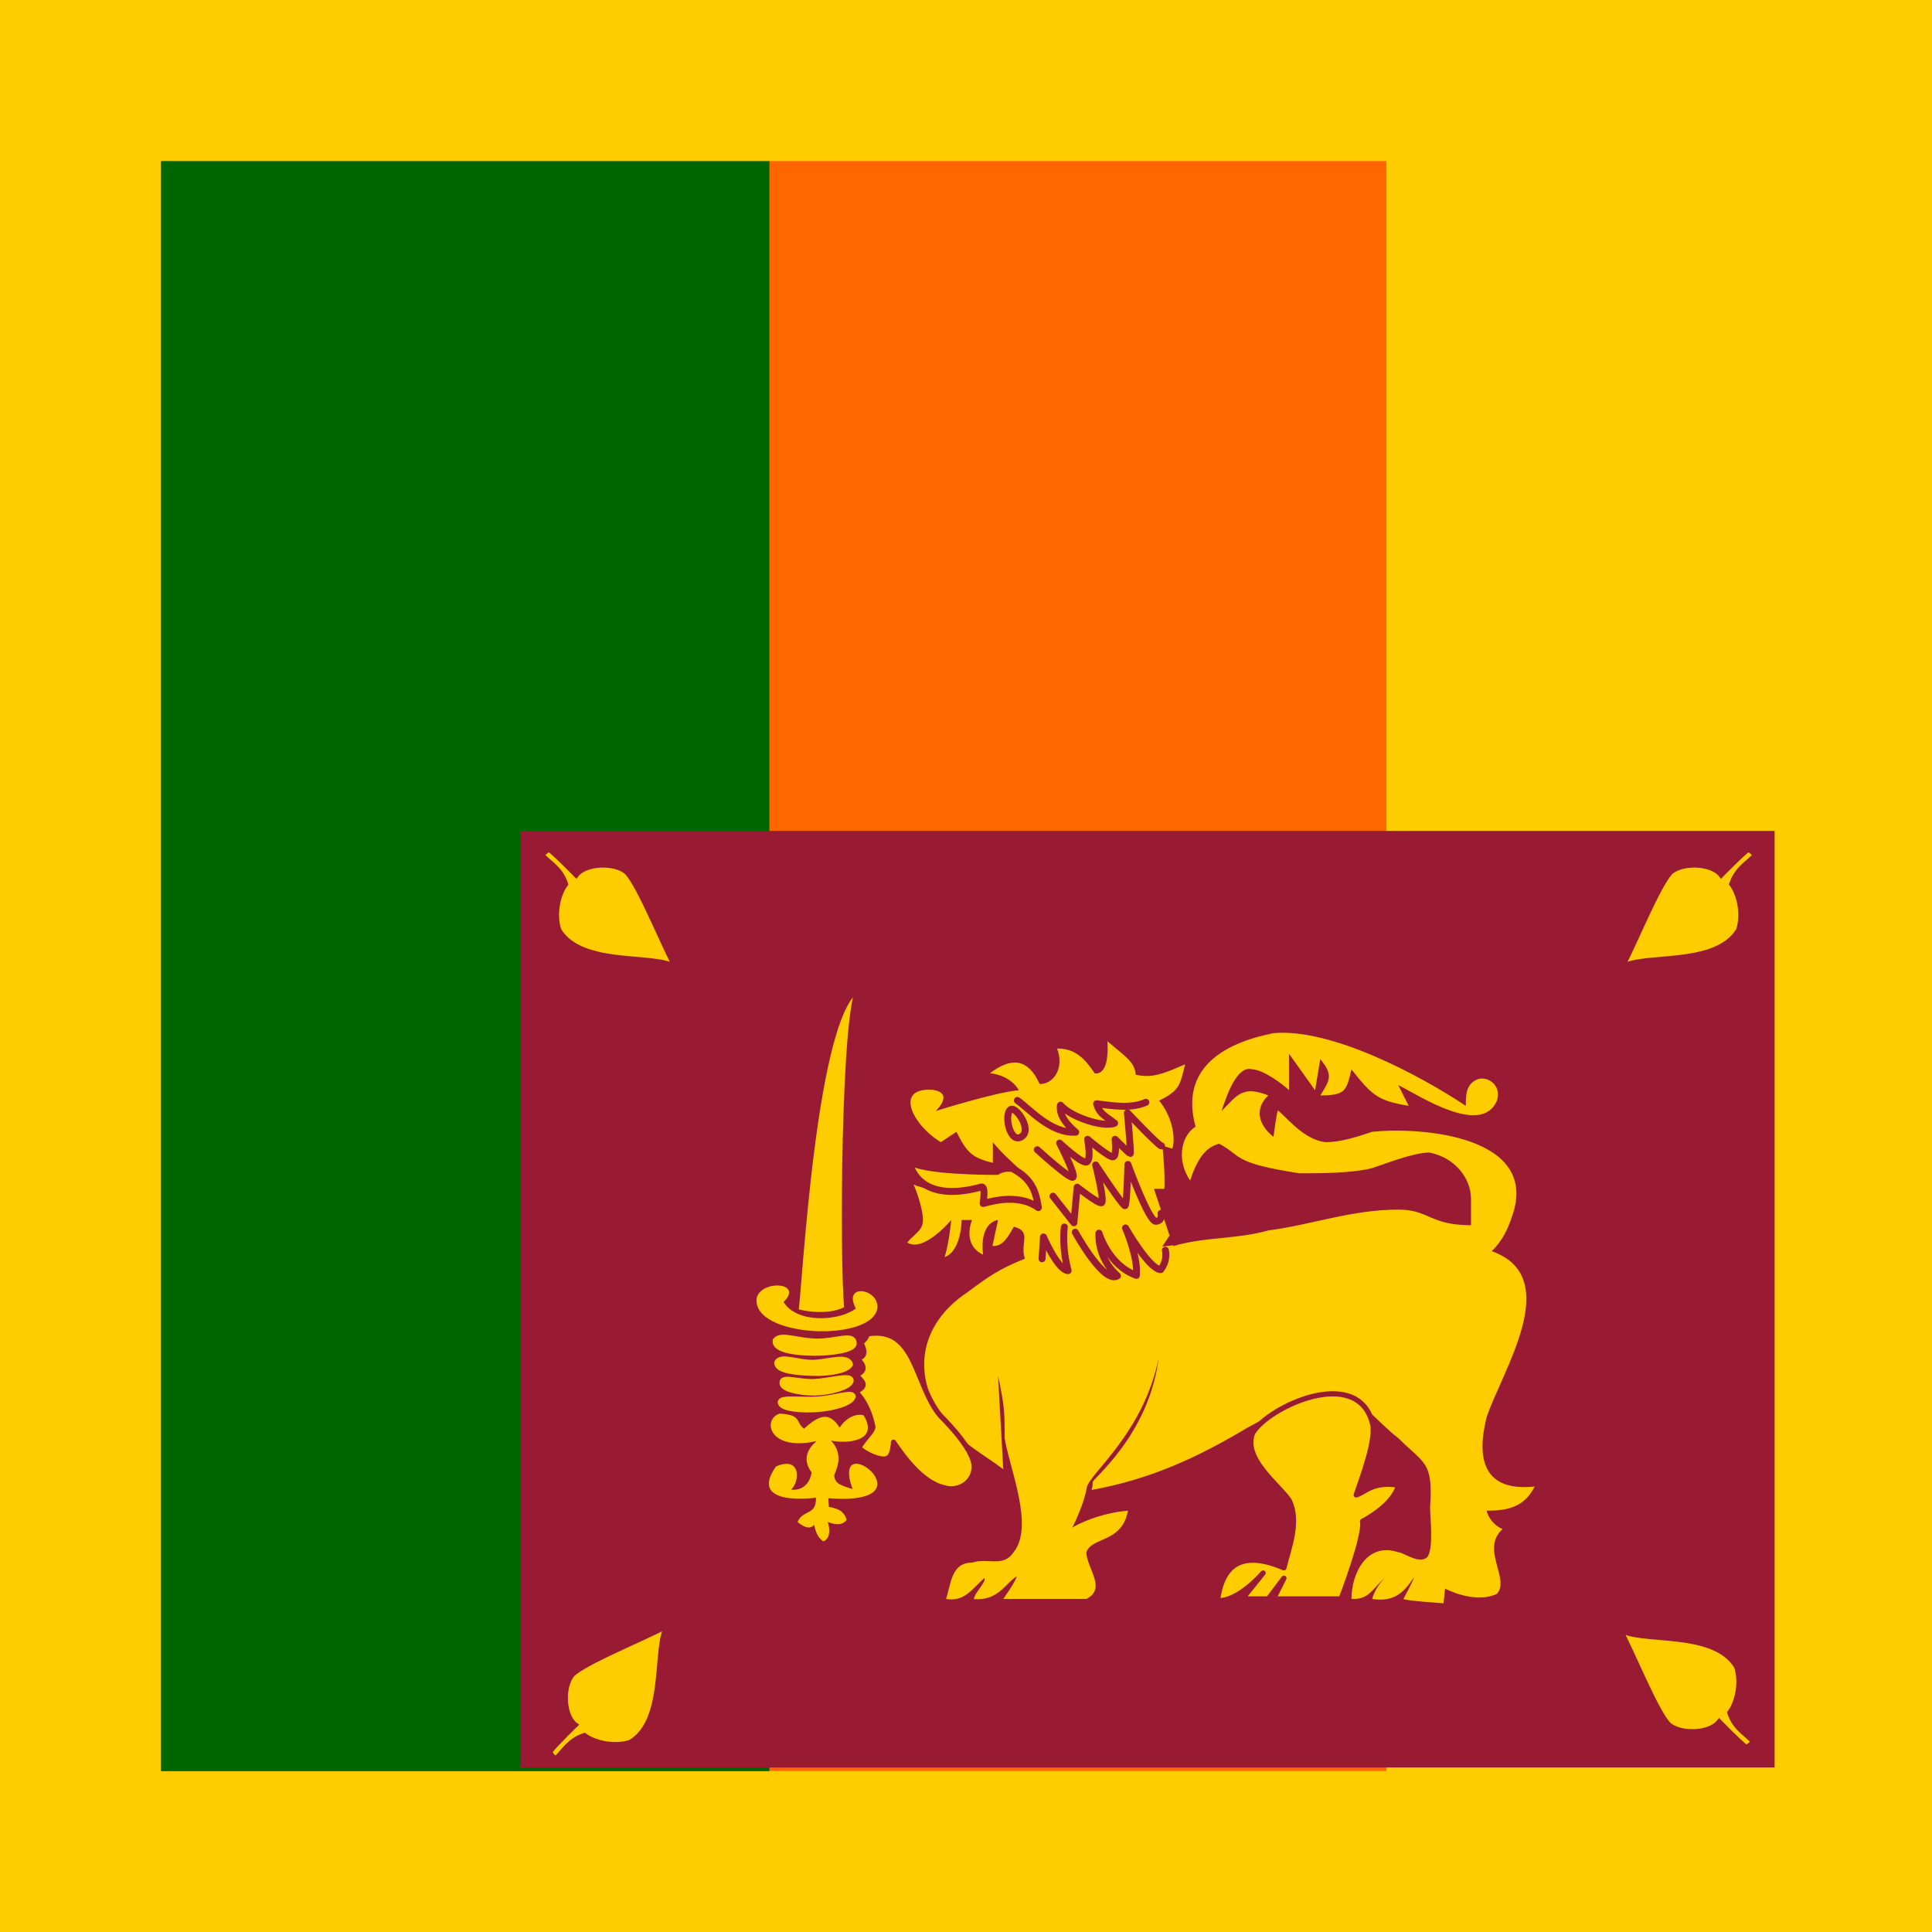
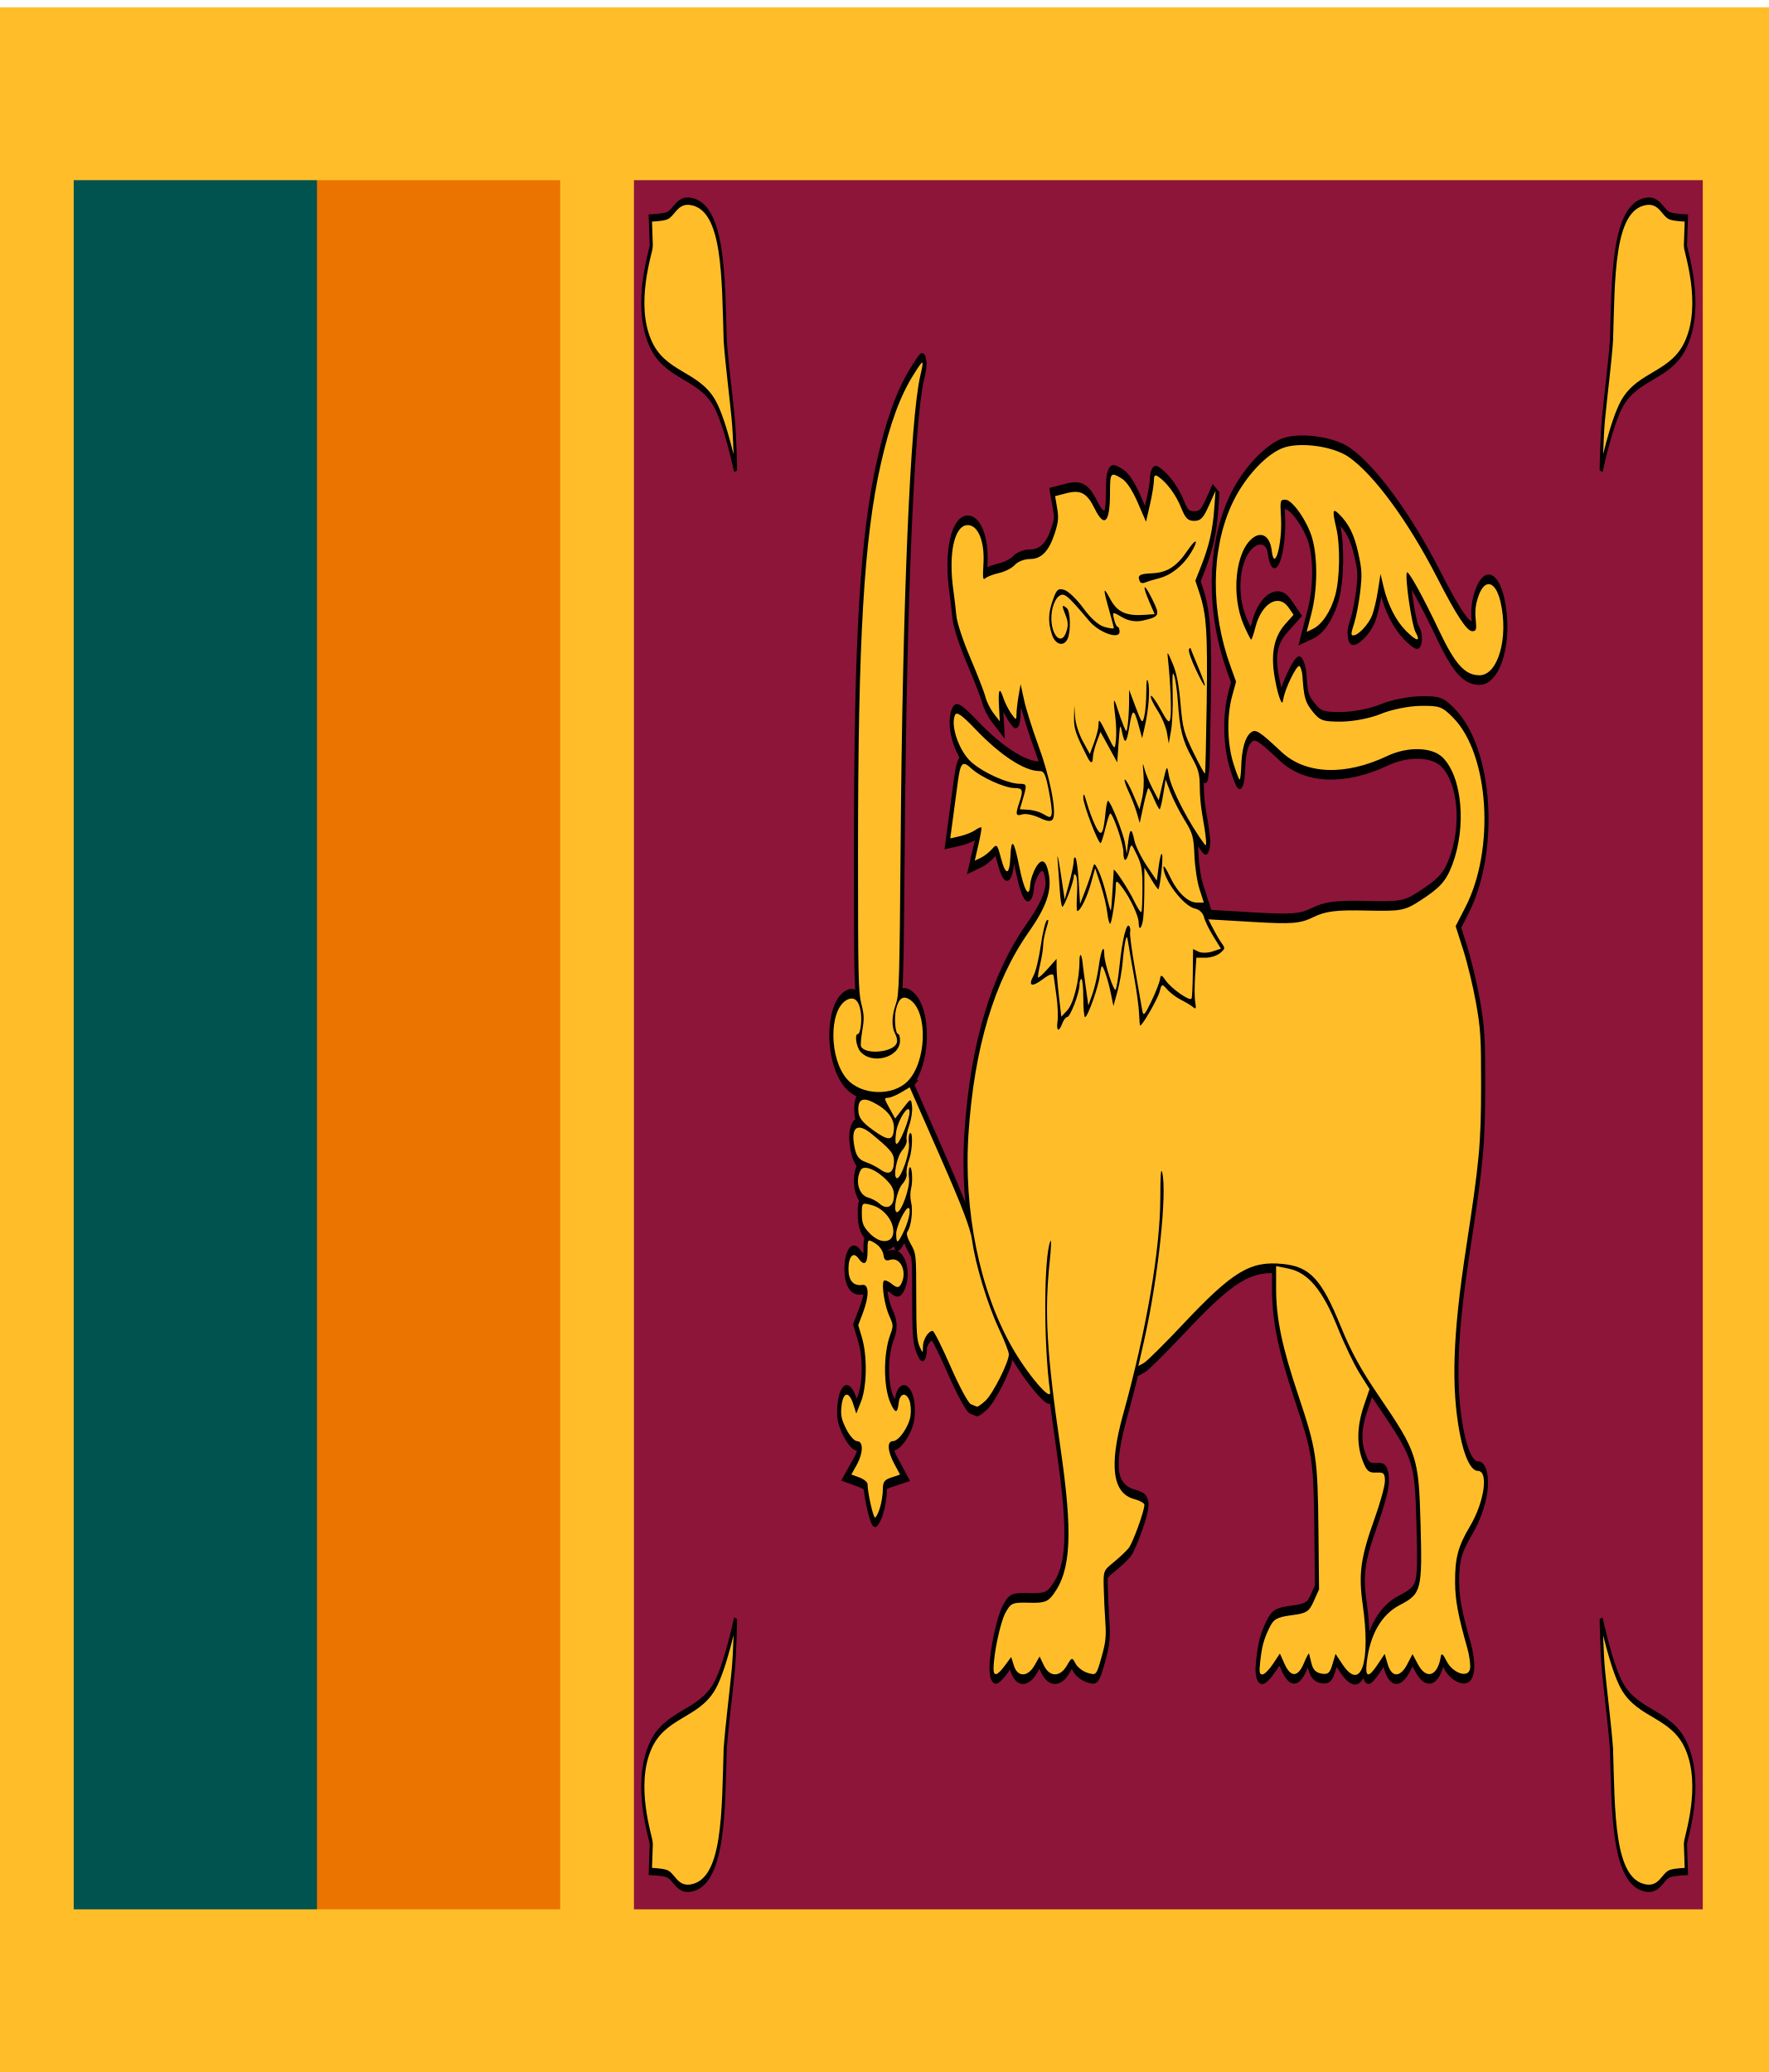
- <svg xmlns="http://www.w3.org/2000/svg" id="svg551" height="512" width="512" version="1.1">
-   <g id="flag">
-     <rect id="rect628" fill-rule="evenodd" height="512" width="512" y="0" x="0" stroke-width="1pt" fill="#fc0" />
-     <rect id="rect626" fill-rule="evenodd" height="426.63" width="163.63" y="42.685" x="203.76" stroke-width="1pt" fill="#f60" />
-     <rect id="rect625" fill-rule="evenodd" height="426.7" width="161.23" y="42.685" x="42.663" stroke-width="1pt" fill="#060" />
-     <g id="g8183" transform="matrix(.58168 0 0 .58168 -100.53 195.38)">
-       <rect id="rect627" fill-rule="evenodd" height="426.71" width="571.23" y="42.671" x="410.1" stroke-width="1pt" fill="#991b33" />
-       <g id="g602" fill="#fc0" transform="matrix(2.3701 0 0 2.3701 0 -.000076422)">
-         <path id="path579" stroke-linejoin="round" d="m267.94 101.34 3.555 0.091s-4.01 3.372-3.099 7.929c4.193-6.197 5.742-5.013 5.742-5.013-1.276 1.367-3.737 3.281-1.823 7.474 1.641-4.284 5.013-7.565 5.013-7.565s-0.912 4.739 1.093 9.114c1.458-4.375 3.919-8.111 3.919-8.111s-0.364 4.739 1.732 6.47c1.64-1.458 2.734-5.195 2.734-5.195s3.099 5.469 5.013 6.289c1.549-3.737 1.549-6.653 1.549-6.653s6.38 4.557 11.483 1.914c-4.557-1.64-6.106-5.468-6.106-5.468s8.294 3.645 11.848 2.005c-3.464-2.644-11.574-6.562-11.574-6.562s6.015 2.187 7.746 1.641c-0.82-1.185-3.463-2.643-3.463-2.643" fill-rule="evenodd" stroke="#991b33" stroke-linecap="round" stroke-width="1pt" />
-         <path id="selection_to_path#1" d="m317.72 56.88c10.99-1 27.97 7.98 36.97 13.97 0-2 0-3.99 1.99-4.99 2-1 5 1 4 3.99-3 6.98-14.99-1-18.98-2.99l2 3.99c-6-1-7-2-10.99-6.99-1 3.99-1 4.99-6 4.99 1.88-2.96 2.51-3.95 0-6.98l-1 5.98-4.99-6.98v6.98c-1-0.99-5-3.99-7-3.99-2.99-1-4.99 4.99-5.99 7.99 3-3 3.99-4.99 8.99-3-2.71 2.56-1.92 5.63 1 7.98 0 0 0.52-4.15 0.84-5.1 1.59 1.19 4.96 5.66 9.15 6.1 3 0 6-1 8.99-1.99 9.99-1 31.97 0.99 26.98 15.96-1 3-2 4.99-4 6.99 13.99 4.99 2 22.95-1 31.93-2 7.98-0.61 14.34 9.24 13.31-1.99 3.99-5.24 4.65-9.24 4.65 0 0 0.5 2.4 3.07 3.53-4.27 3.83 1.48 9.57-1.07 12.44-4.3 2.06-9.99-1-9.99-1l-0.28 2.83s-7.55-0.52-7.71-0.84c0 0 2.15-4.02 1.99-4.1-2 2.99-3.91 4.74-7.99 4.1 0 0 0.32-1.88 2.55-4.26-3.03 3.02-3.36 4.34-6.54 4.26 0-4.99 2.99-10.97 8.99-8.98 1 0 4.15 2.48 5.63 0.88 1.2-1.72 0.49-7.54 0.49-9.54 0.63-8.82-1.13-8.3-6.12-13.29-4-2.99-6.922-7.574-11.912-8.574-5-1-13.068 4.584-17.068 6.574-9.99 5.99-18.98 9.98-29.97 11.98 0 0 0.217-0.51 0.217-1.508 0-0.673 10.787-9.069 12.674-23.81-2.953 14.549-13.441 22.235-13.836 24.938-0.394 2.704-2.536 7.317-2.796 7.619 1.297-0.778 5.458-2.817 10.731-3.249-1.137 6.249-6.99 4.99-7.99 7.98 0 3 4 6.99 0 8.98h-15.98s2.459-3.404 2.576-4.342c-2.151 1.305-3.516 4.73-8.227 4.379 0.172-1.288 2.428-3.305 2.049-4.097-2.695 2.5-3.96 4.607-7.398 4.06 1-2.99 1-6.98 5-6.98 3-1 6 1 7.99-2 4-4.99-0.729-15.906-1.719-21.896 0-4.99 0.015-5.936-1.271-12.024l1 17.96c-4-3-8-4.99-11-8.98-6.99-8.98-4.99-18.96 4-24.95 4-2.99 6.16-4.55 11.16-6.54-1-3 1.42-5.21-2.12-6.14-1.06 1.85-2.1 3.87-4.12 3.7l1.08-4.99s-3.6 0.22-2.89 6.66c-4.14-1.99-2.11-6.66-2.11-6.66h-2s-0.01 5.94-3.27 7.14c0.88-2.79 1.27-7.14 1.27-7.14s-5.35 6.38-8.46 4.31c1.83-2.07 3.25-2.41 3-4.91-0.24-2.49-1.53-5.702-1.764-6.21 1.132 0.547 8.669 2.797 13.396 0.453-0.313 1.562-0.172 3.367-0.172 3.367 4.99-1 5.99-1 10.99 0.99-1-6.98-5-7.98-8.99-12.97v3.99c-4-0.99-5-1.99-7-5.98l-2.99 1.99c-5.27-3.11-9.16-10.49-1.68-10.06 4.46 0.56 0.68 4.08 0.68 4.08s11.44-3.6 15.98-4c0 0-1.32-2.79-5.54-3.27 3.5-2.63 7.02-3.48 9.54 2.06 2.51 0.14 4.85-2.88 3.36-6.8 3.71-0.06 5.54 2.29 7.23 4.76 1.38 0.25 2.77-1.2 2.44-6.16 3.5 2.99 5.22 3.91 5.45 6.43 2.98 0.66 5-0.01 9.49-2.01-0.99 4-0.99 4.99-4.99 6.99 2.82 3.485 3.117 7.691 2.526 9.22-0.979-0.284-1.223-0.348-1.918-0.538 0.217 1.542 0.53 5.783 0.392 8.278h-2s3 8.98 3 8.98l-2 3c6.99-3 13.99-2 20.98-3.99 7.99-1 15.99-4 24.98-4 5.99 0 5.99 3 13.99 3v-4.99c0-3.99-3-7.98-8-8.98-2.99 0-7.99 1.99-10.99 2.99-3.99 1-9.99 1-13.99 1-12.98-2-10.91-3.26-15.44-5.69-2.71 0.72-4.23 3.02-5.58 7.08-2.51-3.68-1.95-8.38 1.04-10.37-2.99-10.98 5-15.97 14.99-17.96z" />
-         <path id="selection_to_path" stroke-linejoin="round" d="m320.72 146.69c-2-3-9-7.99-7-12.98 3-4.99 19.99-12.97 22.98-1.99 1 2.99-2.082 10.927-3.082 13.927 1.513-0.389 3.195-2.713 8.119-1.871-0.917 3.92-6.907 6.943-6.907 6.943 0.608 2.652-4.12 14.921-4.12 14.921h-12.99l2-3.99-3 3.99h-5l4-4.99s-4.731 5.542-8.763 5.321c1-7.98 5.763-9.311 12.763-6.311 1-3.99 2.99-8.98 1-12.97z" stroke="#991b33" />
-         <path id="path577" d="m267.22 71.542c-1.347 0.829-0.247 6.31 1.822 5.377 2.579-1.163-0.799-6.007-1.822-5.377z" fill-rule="evenodd" stroke="#991b33" stroke-width="1pt" />
-         <path id="path578" stroke-linejoin="round" d="m268.49 69.811c2.461 1.732 6.38 6.38 11.21 6.106-3.646-3.008-2.916-5.195-2.916-5.195 1.914 2.278 8.293 4.375 10.389 3.463-2.46-1.823-2.916-2.005-3.463-3.736 2.917 0.365 6.562 1.003 9.478-0.273" fill-rule="evenodd" stroke="#991b33" stroke-linecap="round" stroke-width="1pt" />
-         <path id="path580" stroke-linejoin="round" d="m273.23 100.25 0.273-4.192s2.734 6.379 4.739 6.47c-1.276-4.647-0.729-8.384-0.729-8.384" fill-rule="evenodd" stroke="#991b33" stroke-linecap="round" stroke-width="1pt" />
-         <path id="path581" stroke-linejoin="round" d="m279.61 95.147s5.468 10.025 8.111 8.385c-4.01-3.555-3.554-8.203-3.554-8.203s1.823 6.197 7.2 8.111c0.364-3.463-2.096-9.114-2.096-9.114s4.465 7.838 6.744 8.02c1.458-1.822 0.911-3.736 0.911-3.736" fill-rule="evenodd" stroke="#991b33" stroke-linecap="round" stroke-width="1pt" />
-         <path id="path582" stroke-linejoin="round" d="m275.33 88.221 4.01 5.104 0.638-6.835s3.919 3.099 4.648 3.007-1.094-7.291-1.094-7.291 5.286 8.02 5.651 7.838c0.364-0.182 0.546-7.929 0.546-7.929s4.011 11.028 5.378 10.937c1.367-0.091 1.002-1.549 1.002-1.549" fill-rule="evenodd" stroke="#991b33" stroke-linecap="round" stroke-width="1pt" />
-         <path id="path583" stroke-linejoin="round" d="m272.32 79.289s6.197 5.651 6.835 5.286c0.638-0.365-2.551-6.562-2.551-6.562s3.554 3.372 4.921 3.646 0.456-4.375 0.456-4.375 4.192 3.554 4.921 3.372 0.365-3.372 0.365-3.372 2.734 2.734 2.916 2.734-0.547-7.838-0.547-7.838 6.107 6.471 6.562 6.38" fill-rule="evenodd" stroke="#991b33" stroke-linecap="round" stroke-width="1pt" />
-         <path id="path584" stroke-linejoin="round" d="m247.53 81.294c0.273 0.456 1.288 8.515 13.774 5.234 1.185-0.638 0.664 2.252 0.612 3.099 0.547-0.091 6.498-2.213 10.599 0.794-0.482-3.333-1.381-5.572-4.935-7.486-1.731-0.364-2.995 0.521-2.995 0.521s-15.05 0.117-17.055-2.161z" fill-rule="evenodd" stroke="#991b33" stroke-linecap="round" stroke-width="1pt" />
-         <path id="selection_to_path#2" stroke-linejoin="round" d="m240.72 132.61c-0.207 0.933-0.86 1.202-2.725 3.897 0.829 1.14 4.643 2.922 5.679 1.99 0.933-0.519 1-2.99 1-2.99 2 2.99 5.518 7.705 9.518 8.705 2.99 1 5.99-1 5.99-3.99s-4.518-7.819-6.508-9.809c-5-5.99-4.559-17.303-14.011-15.729-0.049 0.086-0.427 1.373-1.333 1.603 0.759 1.453 1.185 2.681-0.632 3.138 1.413 1.388 1.635 2.396-0.181 3.093 1.099 1.474 2.386 2.015-0.144 3.276 2.647 2.58 3.217 6.376 3.347 6.816" stroke="#991b33" stroke-linecap="round" />
-         <path id="path585" d="m238.26 48.041c-3.005 4.353-3.317 52.233-2.384 61.871-3.005 1.969-8.601 1.14-10.156 0.518 0.726-3.42 3.316-58.969 12.54-62.389z" fill-rule="evenodd" stroke="#991b33" stroke-width="1pt" />
-         <path id="path586" d="m229.76 146.18s-13.266 1.865-7.67-6.01c4.768-2.073 4.664 2.798 2.902 4.456 2.177 0.242 3.628-1.175 3.938-3.317-2.694-3.627 1.14-6.011 0.933-6.011-9.223 2.073-10.467-4.249-7.047-5.285 4.319 0.241 2.937 1.623 4.664 2.902 3.109-2.867 4.975-3.143 6.84-0.207 1.865-2.902 4.56-2.591 4.663-2.28 3.006 5.077-3.627 5.388-6.321 4.766 2.28 2.488 1.347 4.871 0.621 6.634 0.069 1.727 1.383 2.003 3.524 2.694-4.559-12.575 16.064 3.35-4.664 1.762 0.035 0.552 0.07 1.105 0.104 1.658 1.693 0.311 2.867 0.725 3.419 2.487-0.724 0.967-1.864 1.105-3.626 0.415 0 0 1.036 2.902-0.829 3.731-1.555-0.933-1.762-3.213-1.762-3.213-0.864 1.071-2.142 0.379-3.213-0.518 0.968-2.384 3.697-1.245 3.524-4.664z" fill-rule="evenodd" />
-         <path id="path587" d="m218.36 107.84c0.794-3.594 9.154-3.145 5.182 0.725 2.659 4.249 10.812 3.628 13.887 1.244-2.592-4.941 4.457-3.87 4.146-0.104-0.864 6.666-24.113 5.769-23.215-1.865z" fill-rule="evenodd" />
-         <path id="path592" d="m384.27 171.44c2.49 4.66 6.911 15.702 9.36 18.34 2.295 2.052 8.01 1.81 9.77-0.51 0 0 3.66 3.77 5.14 4.91 0.88-0.3 1.42-1.14 1.42-1.14-1.49-1.62-3.52-2.53-4.52-5.53 1.49-1.99 2.31-5.86 1.31-8.86-4.37-7.32-18.91-4.43-22.48-7.21z" stroke="#991b33" />
-         <path id="path593" d="m202.8 44.287c-2.49-4.66-6.911-15.702-9.36-18.34-2.295-2.052-8.01-1.81-9.77 0.51 0 0-3.66-3.77-5.14-4.91-0.88 0.3-1.42 1.14-1.42 1.14 1.49 1.62 3.52 2.53 4.52 5.53-1.49 1.99-2.31 5.86-1.31 8.86 4.37 7.32 18.91 4.43 22.48 7.21z" stroke="#991b33" />
-         <path id="path594" d="m201.32 170.73c-4.66 2.49-15.702 6.911-18.34 9.36-2.052 2.295-1.81 8.01 0.51 9.77 0 0-3.77 3.66-4.91 5.14 0.3 0.88 1.14 1.42 1.14 1.42 1.62-1.49 2.53-3.52 5.53-4.52 1.99 1.49 5.86 2.31 8.86 1.31 7.32-4.37 4.43-18.91 7.21-22.48z" stroke="#991b33" />
-         <path id="path595" d="m384.65 44.286c2.49-4.66 6.911-15.702 9.36-18.34 2.295-2.052 8.01-1.81 9.77 0.51 0 0 3.66-3.77 5.14-4.91 0.88 0.3 1.42 1.14 1.42 1.14-1.49 1.62-3.52 2.53-4.52 5.53 1.49 1.99 2.31 5.86 1.31 8.86-4.37 7.32-18.91 4.43-22.48 7.21z" stroke="#991b33" />
-         <path id="path596" stroke-linejoin="round" d="m222.1 116.03c-0.196 1.518 3.427 2.179 7.141 2.197 3.714 0.019 7.521-0.605 7.692-1.658 0.049-1.885-3.243-0.282-6.988-0.313-3.745-0.03-6.866-1.499-7.845-0.226z" fill-rule="evenodd" stroke="#fc0" stroke-width="1pt" />
-         <path id="path597" stroke-linejoin="round" d="m222.4 120.24c0.048 1.42 3.647 1.762 6.829 1.86 3.183 0.098 6.389-0.538 6.976-1.566-0.564-1.616-4.1-0.269-6.977-0.196-2.876 0.074-6.07-1.42-6.828-0.098z" fill-rule="evenodd" stroke="#fc0" stroke-width="1pt" />
-         <path id="path598" stroke-linejoin="round" d="m223.43 124.01c-0.245 1.077 2.925 1.848 5.844 1.866s7.056-1.108 7.08-2.258c-0.171-0.905-4.259 0.318-7.006 0.41-2.748 0.092-5.918-0.997-5.918-0.018z" fill-rule="evenodd" stroke="#fc0" stroke-width="1pt" />
-         <path id="path599" stroke-linejoin="round" d="m223.08 127.88c0.245 1.052 3.844 1.408 7.007 1.169 3.164-0.238 6.382-1.218 6.651-2.344-0.146-0.71-3.781 0.551-6.792 0.704s-6.915-0.362-6.866 0.471z" fill-rule="evenodd" stroke="#fc0" stroke-width="1pt" />
-       </g>
+ <svg xmlns="http://www.w3.org/2000/svg" xmlns:xlink="http://www.w3.org/1999/xlink" width="512" height="600" id="svg2" version="1.1">
+   <defs id="defs60" />
+   <g id="g3393" transform="matrix(0.4268271,0,0,1.001448,0,2.097902)">
+     <g id="g3390">
+       <rect width="1200" height="600" id="rect4" x="0" y="0" style="fill:#ffbe29" />
+     </g>
+     <path style="fill:#eb7400" id="path6" d="m 50,300 165,-250 165,0 0,500 -165,0 z" />
+     <rect style="fill:#00534e" id="rect8" y="50" x="50" height="500" width="165" />
+     <rect style="fill:#8d153a" id="rect10" y="50" x="430" height="500" width="725" />
+     <path style="fill:#ffbe29;stroke:#000000;stroke-width:2.126" d="m 1086.1,466.06 c 0,0 6.798,13.841 14.309,19.48 11.128,8.356 33.945,7.752 43.629,17.5 11.604,11.495 -0.9,26.682 -0.796,28 l 0.636,8.021 c 0,0 -7.824,0.094 -11.119,0.608 -4.954,0.772 -6.886,4.803 -16.109,4.205 -23.189,-1.505 -22.254,-22.397 -23.566,-40.25 -1.165,-6.798 -3.859,-15.662 -5.391,-22.458 -1.313,-5.828 -1.593,-15.105 -1.593,-15.105 z" id="leaf" />
+     <use height="100%" width="100%" y="0" x="0" id="use13" transform="matrix(-1,0,0,1,1585,0)" xlink:href="#leaf" />
+     <use height="100%" width="100%" y="0" x="0" id="use15" transform="matrix(1,0,0,-1,0,600)" xlink:href="#leaf" />
+     <use height="100%" width="100%" y="0" x="0" id="use17" transform="matrix(-1,0,0,-1,1585,600)" xlink:href="#leaf" />
+     <use height="100%" width="100%" y="0" x="0" style="stroke:#000000;stroke-width:5.56" id="use19" xlink:href="#lion" />
+     <g style="fill:#ffbe29" id="lion">
+       <path id="path22" d="m 681.54,479.56 4.359,-2.517 1.865,2.522 c 2.485,3.36 9.36,3.321 13.921,-0.077 l 3.488,-2.599 2.921,2.599 c 3.84,3.417 11.012,3.421 15.591,0.012 3.206,-2.388 3.653,-2.436 5.773,-0.619 1.264,1.083 4.97,2.316 8.237,2.74 5.883,0.764 5.972,0.722 9.414,-4.442 2.883,-4.324 3.333,-6.075 2.646,-10.269 -0.456,-2.781 -0.947,-7.256 -1.091,-9.945 -0.261,-4.869 -0.233,-4.9 6.86,-7.37 3.917,-1.364 8.451,-3.193 10.076,-4.065 2.833,-1.52 10.643,-10.699 10.643,-12.508 0,-0.479 -3.051,-1.214 -6.78,-1.632 -14.833,-1.664 -17.345,-9.629 -7.702,-24.423 15.725,-24.128 25.215,-47.625 25.278,-62.593 0.029,-6.691 0.409,-8.937 1.269,-7.482 3.514,5.946 -2.781,30.877 -12.316,48.78 l -3.839,7.209 3.663,-0.843 c 2.015,-0.464 13.861,-5.462 26.325,-11.107 34.115,-15.451 45.833,-18.479 67.911,-17.549 18.497,0.779 26.374,4.393 39.434,18.09 6.918,7.256 13.583,12.449 25.775,20.08 25.975,16.259 27.058,17.667 28.293,36.788 1.252,19.373 0.629,20.424 -14.024,23.661 -12.524,2.767 -20.375,8.605 -22.481,16.717 -1.125,4.332 1.242,4.457 7.556,0.398 l 4.628,-2.974 2.058,2.974 c 2.705,3.91 8.455,3.926 13.23,0.036 l 3.607,-2.938 3.687,2.938 c 5.729,4.565 13.347,3.458 15.497,-2.252 0.413,-1.097 1.516,-0.746 3.75,1.195 4.185,3.637 14.914,5.198 16.072,2.338 0.442,-1.091 -0.398,-3.786 -1.867,-5.989 -6.242,-9.36 -8.194,-13.823 -8.276,-18.918 -0.113,-7.086 2.001,-10.505 10.061,-16.268 9.791,-7.001 12.816,-16.033 5.371,-16.033 -4.597,0 -9.232,-4.063 -12.187,-10.686 -6.008,-13.461 -4.83,-28.552 4.187,-53.657 9.159,-25.5 10.175,-30.202 10.211,-47.256 0.03,-13.789 -0.318,-16.174 -3.455,-23.734 -1.918,-4.622 -5.81,-11.505 -8.649,-15.294 l -5.161,-6.89 6.627,-5.49 c 20.234,-16.763 16.095,-44.198 -8.263,-54.769 -7.452,-3.234 -9.313,-3.519 -22.372,-3.432 -7.834,0.053 -19.78,1.084 -26.546,2.291 -6.899,1.231 -18.575,2.22 -26.585,2.253 -12.725,0.051 -14.885,-0.262 -19.789,-2.873 -5.113,-2.722 -5.99,-4.014 -6.991,-10.305 -0.206,-1.293 -1.11,-2.583 -2.009,-2.867 -1.739,-0.548 -9.771,6.422 -10.958,9.51 -0.585,1.524 -1.063,1.418 -2.781,-0.613 -1.141,-1.349 -2.733,-4.449 -3.539,-6.888 -2.027,-6.135 0.462,-10.735 7.674,-14.181 l 5.595,-2.674 -3.299,-2.047 c -6.808,-4.225 -18.385,-1.335 -22.572,5.635 -1.184,1.972 -2.476,3.588 -2.871,3.592 -0.394,0.003 -2.646,-1.877 -5.003,-4.179 -8.79,-8.589 -5.767,-21.297 5.991,-25.177 6.27,-2.069 11.818,-0.491 12.972,3.69 1.762,6.383 7.241,-2.007 6.258,-9.584 -0.653,-5.037 -0.555,-5.212 2.93,-5.212 4.847,0 15.165,6.362 18.356,11.319 3.706,5.757 3.437,14.823 -0.642,21.58 l -3.203,5.306 4.189,-0.839 c 6.143,-1.23 12.112,-5.045 15.131,-9.672 3.192,-4.891 3.535,-14.416 0.705,-19.555 -2.743,-4.981 -2.428,-5.772 1.627,-4.088 6.897,2.863 10.584,6.02 13.35,11.431 2.491,4.873 2.63,6.084 1.281,11.156 -0.832,3.129 -2.683,7.246 -4.114,9.149 -2.227,2.963 -2.303,3.459 -0.529,3.459 3.305,0 10.206,-3.128 12.658,-5.737 1.238,-1.318 3.044,-4.564 4.012,-7.213 l 1.761,-4.816 2.023,3.671 c 2.861,5.191 8.422,9.863 15.204,12.77 7.293,3.127 10.33,3.303 6.516,0.378 -2.572,-1.972 -7.311,-15.878 -5.875,-17.238 0.845,-0.8 10.747,6.819 22.053,16.968 10.695,9.601 17.415,12.746 27.238,12.746 12.548,8e-5 19.854,-10.923 14.214,-21.251 -3.288,-6.022 -10.613,-6.858 -14.896,-1.701 -1.97,2.371 -2.51,4.258 -1.933,6.745 0.707,3.047 0.431,3.453 -2.345,3.453 -3.647,0 -10.837,-4.666 -23.606,-15.321 -19.471,-16.248 -43.13,-30.02 -60.214,-35.05 -10.963,-3.228 -34.383,-4.488 -45.528,-2.449 -12.062,2.207 -26.329,9.11 -34.101,16.499 -13.772,13.094 -13.991,30.518 -0.581,46.385 l 3.841,4.545 -2.6,4.039 c -3.783,5.877 -3.459,13.785 0.803,19.61 1.877,2.566 3.771,4.664 4.208,4.662 0.437,-0.001 0.917,-1.651 1.065,-3.665 0.376,-5.097 2.564,-8.511 6.318,-9.863 3.382,-1.218 5.568,-0.643 21.051,5.538 16.289,6.502 43.077,6.948 71.561,1.194 13.964,-2.821 30.43,-2.655 37.674,0.38 13.279,5.563 16.357,20.036 6.596,31.022 -4.226,4.756 -8.301,6.693 -21.983,10.448 -10.412,2.857 -12.878,3.047 -36.543,2.811 -20.218,-0.202 -27.484,0.186 -35.737,1.91 -8.96,1.871 -14.471,2.059 -40.79,1.396 l -30.431,-0.767 3.375,2.794 c 1.856,1.537 4.478,3.428 5.827,4.202 2.295,1.317 2.219,1.494 -1.193,2.759 -2.005,0.743 -6.455,1.352 -9.889,1.352 l -6.243,0 -0.84,5.306 c -0.462,2.918 -0.427,6.325 0.078,7.571 0.745,1.838 0.467,2.102 -1.47,1.398 -1.313,-0.477 -4.97,-1.416 -8.127,-2.086 -3.156,-0.67 -7.405,-2.034 -9.442,-3.032 -3.425,-1.677 -3.805,-1.632 -5.067,0.6 -1.126,1.994 -11.702,9.864 -13.254,9.864 -0.25,0 -0.574,-1.518 -0.718,-3.373 -0.145,-1.855 -1.67,-6.684 -3.39,-10.731 -1.72,-4.047 -3.516,-8.462 -3.991,-9.811 -0.717,-2.035 -1.041,-2.139 -1.906,-0.613 -0.573,1.012 -1.41,3.771 -1.859,6.132 -0.449,2.361 -2.043,6.196 -3.541,8.522 l -2.724,4.23 -1.737,-3.617 c -1.865,-3.883 -4.962,-7.909 -6.082,-7.909 -0.378,0 -1.023,1.242 -1.432,2.759 -0.855,3.169 -8.197,11.957 -9.99,11.957 -0.66,0 -1.201,-2.483 -1.201,-5.519 0,-3.035 -0.583,-5.519 -1.295,-5.519 -0.712,0 -1.295,0.785 -1.295,1.745 0,2.333 -6.271,9.292 -8.374,9.292 -0.918,0 -2.394,0.828 -3.281,1.839 -2.312,2.638 -4.203,2.268 -3.231,-0.632 0.456,-1.36 0.159,-4.533 -0.658,-7.052 -0.818,-2.519 -1.688,-5.2 -1.933,-5.957 -0.309,-0.954 -2.556,-0.701 -7.312,0.824 -7.685,2.464 -10.261,2.028 -6.309,-1.068 1.445,-1.132 3.643,-5.051 4.884,-8.711 1.241,-3.659 3.073,-6.906 4.07,-7.215 1.396,-0.433 1.322,0.102 -0.324,2.327 -1.175,1.589 -2.14,3.732 -2.145,4.762 0,1.03 -0.889,3.473 -1.966,5.428 -1.077,1.955 -1.753,3.748 -1.504,3.985 0.249,0.236 3.174,-0.875 6.498,-2.468 l 6.044,-2.898 0.025,2.592 c 0.014,1.426 0.742,5.188 1.619,8.359 l 1.594,5.767 4.114,-1.891 c 4.205,-1.933 8.187,-8.822 8.187,-14.164 0,-2.641 1.513,-2.235 2.132,0.571 0.182,0.824 1.131,3.915 2.11,6.869 l 1.78,5.372 2.817,-3.392 c 1.549,-1.865 3.492,-5.524 4.316,-8.131 1.431,-4.525 3.679,-6.471 3.679,-3.184 0,2.368 6.462,10.861 7.709,10.131 0.603,-0.353 1.802,-3.54 2.666,-7.083 1.797,-7.369 4.695,-12.38 6.537,-11.302 0.693,0.405 0.962,1.192 0.599,1.748 -0.363,0.556 1.125,5.347 3.308,10.646 2.182,5.299 4.373,10.634 4.869,11.856 0.797,1.963 1.517,1.678 6.195,-2.453 2.911,-2.571 5.553,-5.449 5.871,-6.395 0.481,-1.431 1.13,-1.379 3.852,0.311 3.807,2.362 16.605,6.168 17.593,5.232 0.37,-0.351 0.75,-3.712 0.844,-7.469 l 0.17,-6.832 3.68,0.763 c 2.024,0.42 6.28,0.394 9.458,-0.058 l 5.778,-0.821 -5.149,-3.533 c -2.832,-1.943 -5.696,-4.457 -6.364,-5.588 -0.711,-1.204 -3.232,-2.226 -6.087,-2.469 -7.715,-0.656 -21.388,-8.324 -21.388,-11.996 0,-0.689 1.894,0.483 4.208,2.604 5.135,4.707 12.269,7.661 18.499,7.661 l 4.662,0 -2.884,-3.836 c -1.657,-2.203 -3.143,-6.383 -3.491,-9.822 -0.556,-5.481 -1.135,-6.353 -6.858,-10.331 -3.438,-2.39 -7.696,-5.972 -9.462,-7.96 l -3.212,-3.615 -1.639,4.292 c -0.901,2.361 -2.003,4.292 -2.448,4.292 -0.445,0 -2.178,-1.38 -3.85,-3.066 -1.673,-1.686 -3.377,-3.06 -3.787,-3.052 -0.41,0.007 -1.892,2.279 -3.293,5.047 l -2.547,5.033 -1.968,-2.901 c -1.083,-1.596 -3.64,-4.419 -5.683,-6.274 -2.043,-1.855 -3.117,-3.373 -2.388,-3.373 0.73,0 3.251,1.932 5.603,4.294 l 4.277,4.294 1.74,-3.146 c 1.033,-1.867 1.42,-4.735 0.952,-7.053 -0.682,-3.38 -0.586,-3.576 0.71,-1.455 0.824,1.349 3.326,3.935 5.56,5.747 l 4.062,3.295 2.803,-5.134 c 2.789,-5.109 2.809,-5.119 4.078,-2.068 1.697,4.08 13.98,14.149 24.437,20.032 1.612,0.907 0.932,-2.211 -2.044,-9.381 -0.788,-1.899 -1.433,-5.322 -1.433,-7.607 0,-3.39 -0.978,-4.899 -5.314,-8.198 -6.259,-4.763 -8.284,-8.15 -9.463,-15.835 -0.478,-3.113 -1.573,-6.575 -2.434,-7.694 -1.277,-1.66 -1.488,-0.731 -1.147,5.046 0.23,3.894 -0.276,8.736 -1.126,10.759 l -1.544,3.679 -1.194,-3.066 c -0.657,-1.686 -3.561,-4.619 -6.454,-6.517 -2.893,-1.898 -4.923,-3.769 -4.512,-4.159 0.411,-0.39 3.387,1.34 6.613,3.844 4.915,3.814 5.997,4.227 6.678,2.547 0.8,-1.974 -0.001,-10.562 -1.546,-16.563 -0.771,-2.997 -0.704,-2.981 2.993,0.716 2.727,2.726 4.234,5.978 5.402,11.65 1.484,7.207 2.232,8.407 8.896,14.258 4.002,3.514 7.484,6.191 7.739,5.95 0.255,-0.241 0.76,-9.331 1.122,-20.199 0.695,-20.841 -0.091,-25.8 -5.11,-32.239 l -2.579,-3.308 4.054,-4.373 c 5.289,-5.705 7.717,-10.277 8.77,-16.515 l 0.857,-5.075 -4.575,4.333 c -3.746,3.548 -5.535,4.333 -9.874,4.333 -4.296,0 -5.975,-0.72 -8.87,-3.805 -3.474,-3.702 -9.63,-7.263 -15.549,-8.997 -2.187,-0.64 -2.914,-0.361 -2.914,1.118 0,1.084 -1.208,4.213 -2.684,6.954 l -2.684,4.983 -5.624,-5.559 c -3.45,-3.41 -7.544,-6.064 -10.589,-6.864 -7.781,-2.046 -8.202,-1.843 -8.202,3.954 0,8.793 -3.754,10.431 -10.511,4.587 -5.151,-4.455 -9.424,-5.424 -19.191,-4.351 l -7.543,0.829 1.357,3.405 c 1.134,2.845 0.878,4.043 -1.551,7.273 -3.94,5.24 -9.062,7.51 -16.948,7.51 -3.632,0 -8.177,0.752 -10.1,1.67 -1.923,0.919 -6.702,1.977 -10.619,2.352 -3.917,0.375 -8.092,1.044 -9.278,1.487 -1.855,0.693 -2.059,0.122 -1.461,-4.098 0.915,-6.458 -3.596,-11.222 -10.627,-11.222 -9.122,0 -13.329,8.159 -9.757,18.922 0.687,2.071 1.587,5.338 1.999,7.259 0.427,1.993 4.536,7.282 9.569,12.318 4.851,4.854 9.435,9.904 10.188,11.223 0.753,1.319 3.241,3.436 5.529,4.704 l 4.161,2.306 -0.549,-4.452 c -0.603,-4.893 0.463,-5.66 3.066,-2.208 0.931,1.234 3.295,3.229 5.253,4.433 3.085,1.897 3.561,1.935 3.561,0.288 0,-1.045 0.629,-3.454 1.398,-5.353 l 1.398,-3.452 2.425,4.697 c 1.334,2.583 5.671,8.455 9.639,13.048 7.699,8.912 12.389,18.871 9.968,21.163 -0.982,0.93 -3.636,0.858 -9.138,-0.248 -4.265,-0.857 -9.539,-1.31 -11.722,-1.007 -4.457,0.62 -4.808,0.044 -2.067,-3.388 2.893,-3.623 2.433,-4.22 -3.251,-4.22 -6.576,0 -22.901,-3.152 -29.168,-5.632 -6.093,-2.411 -7.499,-1.811 -9.293,3.969 -0.807,2.601 -2.285,7.314 -3.284,10.474 l -1.817,5.744 6.593,-0.635 c 3.626,-0.349 8.29,-1.143 10.364,-1.764 2.074,-0.621 3.959,-0.951 4.189,-0.734 0.23,0.218 -0.695,2.462 -2.054,4.988 l -2.472,4.592 4.11,-0.838 c 2.261,-0.461 5.662,-1.589 7.558,-2.506 3.3,-1.596 3.565,-1.48 6.168,2.697 3.201,5.138 5.761,4.926 6.329,-0.522 0.587,-5.633 2.44,-4.799 5.926,2.664 3.352,7.177 6.838,9.711 7.508,5.457 0.222,-1.413 2.028,-3.712 4.012,-5.11 4.014,-2.828 7.038,-1.979 8.772,2.46 1.795,4.596 -2.208,9.332 -13.853,16.391 -23.327,14.14 -36.886,33.479 -40.757,58.128 -3.491,22.233 7.413,45.207 29.29,61.708 10.469,7.897 27.1,16.231 26.043,13.051 -4.488,-13.505 -4.34,-39.274 0.25,-43.621 0.689,-0.652 0.452,2.036 -0.527,5.975 -3.645,14.672 -2.062,26.363 7.282,53.763 8.451,24.782 7.281,35.373 -4.679,42.374 -3.841,2.248 -6.315,2.619 -16.643,2.494 -11.207,-0.136 -12.428,0.089 -16.026,2.956 -3.488,2.78 -8.011,11.906 -8.011,16.165 0,2.307 2.562,2.002 7.597,-0.905 z" />
+       <path id="path24" d="m 863.45,479.06 4.701,-3.021 3.19,3.021 c 4.18,3.958 9.076,3.87 13.094,-0.237 1.754,-1.792 3.328,-3.034 3.499,-2.759 0.171,0.274 0.953,1.603 1.738,2.951 0.993,1.708 3.036,2.566 6.722,2.826 4.442,0.313 5.634,-0.117 7.399,-2.667 l 2.104,-3.041 4.628,2.974 c 12.669,8.143 19.42,-0.4 13.758,-17.411 -2.879,-8.649 -1.296,-13.512 7.983,-24.521 3.913,-4.642 7.118,-9.597 7.122,-11.011 0,-2.254 -0.724,-2.556 -5.931,-2.453 -4.983,0.099 -6.441,-0.436 -9.064,-3.323 -4.266,-4.697 -4.013,-10.075 0.756,-16.044 l 3.81,-4.768 -6.76,-4.587 c -3.718,-2.523 -10.422,-8.492 -14.899,-13.265 -10.054,-10.719 -19.939,-15.802 -32.975,-16.955 l -8.74,-0.773 0.013,6.616 c 0.017,8.517 4.014,16.71 14.924,30.588 12.405,15.779 13.271,18.222 13.774,38.846 l 0.425,17.442 -3.59,3.406 c -3.244,3.077 -4.706,3.47 -15.173,4.074 -9.964,0.575 -12.058,1.089 -14.982,3.679 -3.884,3.44 -5.045,5.312 -6.244,10.063 -0.699,2.769 -0.416,3.373 1.583,3.373 1.339,0 4.549,-1.36 7.135,-3.021 z" />
+       <path id="path26" d="m 596.82,433.98 c 1.109,-1.499 2.016,-3.92 2.016,-5.379 0,-2.205 0.985,-2.794 5.831,-3.482 l 5.831,-0.828 -3.889,-3.099 c -4.62,-3.682 -5.048,-6.558 -0.975,-6.565 4.056,0 10.925,-4.212 11.969,-7.328 0.485,-1.448 0.18,-3.383 -0.69,-4.377 -2.274,-2.595 -6.549,-2.203 -7.343,0.672 -0.853,3.091 -2.282,3.099 -5.522,0.031 -4.873,-4.615 -4.983,-14.169 -0.226,-19.732 2.242,-2.622 2.222,-2.794 -0.636,-5.5 -3.075,-2.912 -5.27,-8.675 -3.826,-10.043 0.46,-0.435 2.889,-0.088 5.398,0.771 3.566,1.221 4.973,1.24 6.442,0.085 4.45,-3.497 -0.371,-7.994 -7.507,-7.003 -2.872,0.399 -4.058,0 -4.471,-1.49 -0.312,-1.13 -2.824,-2.605 -5.654,-3.32 -5.057,-1.278 -5.093,-1.263 -5.093,2.221 0,3.818 -2.179,4.538 -6.321,2.089 -3.365,-1.99 -6.629,-0.445 -6.629,3.138 0,3.343 3.362,4.992 9.388,4.604 4.622,-0.298 4.794,3.139 0.404,8.08 l -3.157,3.553 2.501,3.593 c 3.704,5.321 3.392,14.158 -0.654,18.547 l -3.172,3.441 -2.081,-2.759 c -2.892,-3.835 -6.848,-3.578 -7.932,0.515 -0.71,2.68 -0.123,3.905 3.233,6.745 2.256,1.909 5.548,3.47 7.318,3.47 4.378,0 4.207,3.443 -0.344,6.922 l -3.561,2.722 5.503,0.854 c 3.027,0.47 5.503,1.353 5.503,1.963 0,2.339 3.814,9.615 5.04,9.615 0.708,0 2.195,-1.226 3.303,-2.726 z" />
+       <path id="path28" d="m 668.48,402.92 c 5,-1.971 15.821,-11.134 15.821,-13.398 0,-0.712 -2.987,-3.997 -6.637,-7.3 -7.682,-6.951 -16.039,-18.657 -18.204,-25.501 -1.129,-3.569 -6.584,-9.678 -21.951,-24.581 l -20.448,-19.832 -5.893,1.493 c -3.241,0.821 -7.196,1.513 -8.789,1.537 -2.744,0.042 -2.694,0.199 0.954,3.023 l 3.849,2.979 5.396,-2.995 c 5.23,-2.903 5.417,-2.921 6.061,-0.585 0.378,1.368 -0.437,3.738 -1.883,5.479 -1.402,1.688 -2.2,3.602 -1.775,4.255 0.426,0.652 -0.921,2.016 -2.993,3.031 -3.84,1.881 -6.505,8.071 -3.475,8.071 2.726,0 8.737,-7.417 8.045,-9.926 -0.355,-1.285 -0.183,-2.606 0.381,-2.936 2.341,-1.37 2.195,4.453 -0.184,7.317 -1.402,1.688 -2.2,3.602 -1.775,4.255 0.426,0.652 -0.921,2.016 -2.993,3.031 -3.815,1.868 -6.507,8.071 -3.503,8.071 2.944,0 8.857,-7.088 8.124,-9.739 -0.383,-1.387 -0.235,-2.793 0.33,-3.123 1.577,-0.923 2.428,3.674 1.096,5.926 -0.713,1.207 -0.707,2.854 0.017,4.16 1.31,2.366 -0.018,6.911 -2.432,8.323 -1.034,0.605 -0.334,1.794 2.175,3.688 3.631,2.742 3.701,3.03 3.701,15.13 0,10.112 0.408,12.722 2.266,14.482 2.085,1.975 2.266,1.982 2.266,0.088 0,-2.069 3.632,-4.598 6.603,-4.598 0.876,0 6.352,4.64 12.167,10.312 5.851,5.706 11.973,10.561 13.707,10.87 1.723,0.307 3.589,0.634 4.146,0.726 0.557,0.092 3.179,-0.687 5.827,-1.731 z" />
+       <path id="path30" d="m 605.96,354 c 0,-3.26 -6.724,-6.739 -14.767,-7.641 -6.493,-0.728 -6.6,-0.687 -6.6,2.557 0,2.685 1.021,3.741 5.503,5.693 7.202,3.136 15.863,2.804 15.863,-0.608 z" />
+       <path id="path32" d="m 613.33,353.7 c 3.28,-2.976 4.834,-6.516 2.861,-6.516 -2.269,0 -8.293,5.405 -8.293,7.442 0,3.179 1.119,2.988 5.432,-0.926 z" />
+       <path id="path34" d="m 606.34,344.06 c 0.278,-1.839 -0.86,-3.067 -4.27,-4.607 -7.356,-3.322 -16.15,-4.861 -18.268,-3.196 -3.901,3.066 -1.302,7.183 5.003,7.923 2.538,0.298 5.98,1.072 7.648,1.72 4.846,1.882 9.454,1.024 9.887,-1.841 z" />
+       <path id="path36" d="m 606.34,334.21 c 0.396,-2.624 -1.282,-3.563 -14.978,-8.383 -10.225,-3.599 -14.752,-1.902 -11.484,4.306 1.138,2.162 3.049,3.15 7.334,3.792 3.187,0.477 7.543,1.41 9.679,2.074 5.708,1.772 9.006,1.148 9.449,-1.788 z" />
+       <path id="path38" d="m 613.2,324.98 c 2.067,-2.095 3.757,-4.567 3.757,-5.494 0,-3.006 -8.161,2.312 -9.202,5.996 -1.248,4.419 0.775,4.232 5.445,-0.502 z" />
+       <path id="path40" d="m 606.34,324.36 c 0.451,-2.989 -4.52,-5.688 -14.294,-7.762 -7.171,-1.522 -10.334,-0.659 -9.797,2.674 0.293,1.819 2.681,3.148 9.457,5.263 10.843,3.384 14.104,3.345 14.634,-0.174 z" />
+       <path id="path42" d="m 615.9,310.45 c 12.525,-5.575 13.608,-19.635 1.798,-23.326 -4.904,-1.533 -8.034,-0.707 -9.911,2.615 -1.437,2.543 -0.476,7.168 1.49,7.168 0.664,0 1.208,0.856 1.208,1.902 0,4.882 -19.123,7.094 -26.965,3.119 -2.755,-1.396 -3.955,-5.021 -1.662,-5.021 1.713,0 2.898,-3.693 2.023,-6.306 -1.193,-3.559 -4.78,-4.792 -9.983,-3.432 -11.74,3.07 -11.41,16.865 0.543,22.719 9.801,4.8 31.287,5.092 41.46,0.563 z" />
+       <path id="path44" d="m 608.11,299.64 c 0.725,-0.687 0.41,-1.742 -0.806,-2.698 -2.663,-2.093 -2.521,-5.206 0.4,-8.769 2.193,-2.676 2.467,-6.68 3.222,-47.074 1.301,-69.611 6.477,-121.97 13.3,-134.53 2.716,-5.001 2.335,-5.021 -4.684,-0.245 -9.042,6.152 -15.926,14.163 -22.026,25.631 -11.516,21.651 -15.518,50.78 -15.518,112.96 0,35.305 0.241,39.924 2.252,43.243 1.91,3.152 2.012,4.316 0.67,7.683 -0.87,2.182 -1.264,4.268 -0.877,4.635 2.571,2.435 21.302,1.789 24.067,-0.83 z" />
+       <path id="path46" d="m 713.34,233.26 c 0.392,-0.601 -0.475,-3.636 -1.926,-6.745 -2.264,-4.847 -3.175,-5.652 -6.4,-5.652 -10.102,0 -26.341,-4.514 -43.083,-11.976 -9.668,-4.309 -13.007,-5.299 -14.166,-4.201 -2.958,2.801 1.958,9.451 9.572,12.946 6.754,3.101 25.635,6.911 34.248,6.911 4.997,0 5.115,0.225 2.271,4.335 l -2.091,3.023 5.652,0.145 c 3.109,0.08 7.4,0.566 9.537,1.081 5.549,1.337 5.601,1.338 6.388,0.133 z" />
+       <path style="fill:#000000" id="path48" d="m 772.35,264.63 c 0,-1.799 -5.284,-6.675 -10.638,-9.817 -4.205,-2.467 -4.899,-2.542 -4.909,-0.53 -0.014,3.055 -2.731,10.731 -3.798,10.731 -0.602,0 -1.491,-1.5 -1.977,-3.333 -0.486,-1.833 -2.524,-5.446 -4.529,-8.029 l -3.646,-4.696 -2.839,4.351 c -2.647,4.056 -7.231,8.028 -9.266,8.028 -0.486,0 -0.581,-2.136 -0.211,-4.747 0.402,-2.836 0.092,-5.086 -0.771,-5.591 -0.794,-0.465 -1.443,-0.302 -1.443,0.36 0,1.528 -6.367,8.751 -7.714,8.751 -0.555,0 -1.332,-2.07 -1.727,-4.599 -0.395,-2.529 -1.066,-6.53 -1.491,-8.891 -0.425,-2.361 0.481,-0.76 2.015,3.558 l 2.788,7.85 3.058,-4.784 c 1.682,-2.631 3.061,-5.506 3.064,-6.389 0,-0.883 0.572,-1.274 1.264,-0.869 0.691,0.405 1.654,3.568 2.139,7.028 l 0.881,6.293 3.365,-3.689 c 1.851,-2.029 4.019,-4.745 4.819,-6.036 1.427,-2.304 1.508,-2.302 4.346,0.106 1.591,1.349 4.036,4.576 5.434,7.17 1.398,2.595 2.73,4.526 2.958,4.292 0.229,-0.234 0.741,-2.909 1.139,-5.944 0.398,-3.035 0.752,-5.631 0.789,-5.769 0.198,-0.752 10.135,5.707 13.812,8.978 2.363,2.102 4.607,3.528 4.987,3.168 0.38,-0.36 0.691,-3.461 0.691,-6.892 0,-5.317 -0.564,-6.742 -3.816,-9.649 -3.739,-3.342 -3.844,-3.361 -5.225,-0.916 -1.793,3.173 -3.908,3.219 -3.908,0.085 0,-2.288 -7.066,-11.08 -8.904,-11.08 -0.477,0 -1.965,1.931 -3.307,4.292 -1.342,2.361 -2.786,4.29 -3.208,4.287 -1.812,-0.011 -11.774,-11.117 -11.769,-13.122 0,-1.595 0.671,-1.187 2.418,1.476 1.327,2.023 3.978,5.044 5.89,6.713 3.873,3.379 5.281,2.557 6.776,-3.954 0.426,-1.855 1.166,-3.373 1.644,-3.373 1.656,0 10.327,9.21 11.547,12.264 l 1.224,3.066 0.927,-3.373 c 1.134,-4.124 2.385,-4.277 4.196,-0.514 0.756,1.572 4.492,4.84 8.301,7.263 l 6.926,4.405 1.39,-4.43 c 0.765,-2.437 1.777,-3.837 2.251,-3.112 0.706,1.081 -1.095,8.423 -2.453,10.002 -0.204,0.237 -2.448,-1.071 -4.987,-2.905 l -4.617,-3.335 -0.018,5.971 c -0.013,3.284 -0.369,7.213 -0.799,8.73 -0.84,2.967 -3.069,3.802 -3.069,1.149 z" />
+       <path style="fill:#000000" id="path50" d="m 737.82,217.03 c -8.231,-6.872 -9.481,-8.445 -9.299,-11.702 l 0.194,-3.467 0.537,3.349 c 0.314,1.955 2.506,4.885 5.269,7.042 l 4.732,3.694 2.908,-3.363 c 1.599,-1.85 2.929,-4.053 2.954,-4.896 0.067,-2.199 0.462,-2.014 6.035,2.822 4.952,4.296 5.029,4.317 5.765,1.533 0.41,-1.552 0.265,-4.474 -0.324,-6.493 -1.618,-5.55 -1.301,-6.388 1.151,-3.04 1.221,1.668 3.185,4.025 4.364,5.239 2.052,2.113 2.178,2.087 2.941,-0.613 0.439,-1.551 0.806,-4.39 0.815,-6.309 l 0.018,-3.489 4.465,5.061 c 4.17,4.727 4.554,4.902 5.827,2.649 0.75,-1.326 1.372,-4.517 1.382,-7.091 0.014,-3.325 0.364,-4.164 1.21,-2.898 1.412,2.114 0.432,7.87 -2.176,12.775 l -1.871,3.52 -2.457,-3.826 c -3.142,-4.893 -4.188,-4.814 -6.204,0.466 -1.905,4.99 -3.144,5.37 -5,1.533 -1.201,-2.483 -1.43,-2.179 -2.283,3.037 l -0.948,5.797 -5.678,-4.407 -5.679,-4.407 -2.553,2.902 c -1.404,1.596 -2.572,3.592 -2.596,4.435 -0.052,1.827 -1.418,1.884 -3.499,0.146 z" />
+       <path style="fill:#000000" id="path52" d="m 811.04,191.43 c -2.996,-2.699 -5.06,-5.275 -4.587,-5.723 0.473,-0.448 1.006,-0.577 1.185,-0.285 0.178,0.291 2.627,2.867 5.442,5.723 6.482,6.577 5.15,6.763 -2.04,0.285 z" />
+       <path style="fill:#000000" id="path54" d="m 713.51,181.35 c -2.725,-3.685 -2.537,-6.127 0.78,-10.121 2.397,-2.886 3.493,-3.278 7.679,-2.746 2.685,0.341 8.464,2.714 12.841,5.272 5.056,2.955 10.285,4.935 14.335,5.427 3.507,0.426 6.376,0.587 6.376,0.357 0,-0.23 -1.457,-2.603 -3.237,-5.274 -4.228,-6.343 -4.083,-7.024 0.686,-3.224 4.895,3.901 10.751,5.042 23.836,4.644 l 6.393,-0.194 -3.709,-3.666 c -5.187,-5.127 -3.591,-5.587 2.138,-0.616 5.372,4.663 5.036,4.991 -6.271,6.12 -4.805,0.48 -9.972,0.132 -14.267,-0.96 -6.426,-1.634 -6.675,-1.609 -5.458,0.545 0.702,1.241 1.838,2.257 2.525,2.257 0.687,0 1.25,0.629 1.25,1.398 0,2.364 -13.879,0.285 -20.511,-3.073 -15.151,-7.671 -17.058,-8.335 -20.664,-7.199 -2.007,0.632 -4.015,2.483 -4.707,4.338 -2.309,6.187 6.466,10.997 10.085,5.527 1.049,-1.585 0.804,-2.67 -1.04,-4.599 -2.525,-2.642 -2.288,-3.019 1.121,-1.78 2.42,0.879 2.745,6.689 0.494,8.821 -2.576,2.439 -8.454,1.749 -10.674,-1.254 z" />
+       <path style="fill:#000000" id="path56" d="m 773.19,166.07 c -1.895,-1.794 -0.409,-2.234 8.085,-2.392 10.508,-0.196 16.89,-1.947 24.42,-6.701 6.033,-3.809 7.669,-3.059 1.942,0.89 -5.224,3.603 -13.372,6.372 -21.239,7.219 -3.809,0.41 -8.15,0.978 -9.647,1.262 -1.497,0.284 -3.099,0.159 -3.561,-0.279 z" />
    </g>
  </g>
</svg>
